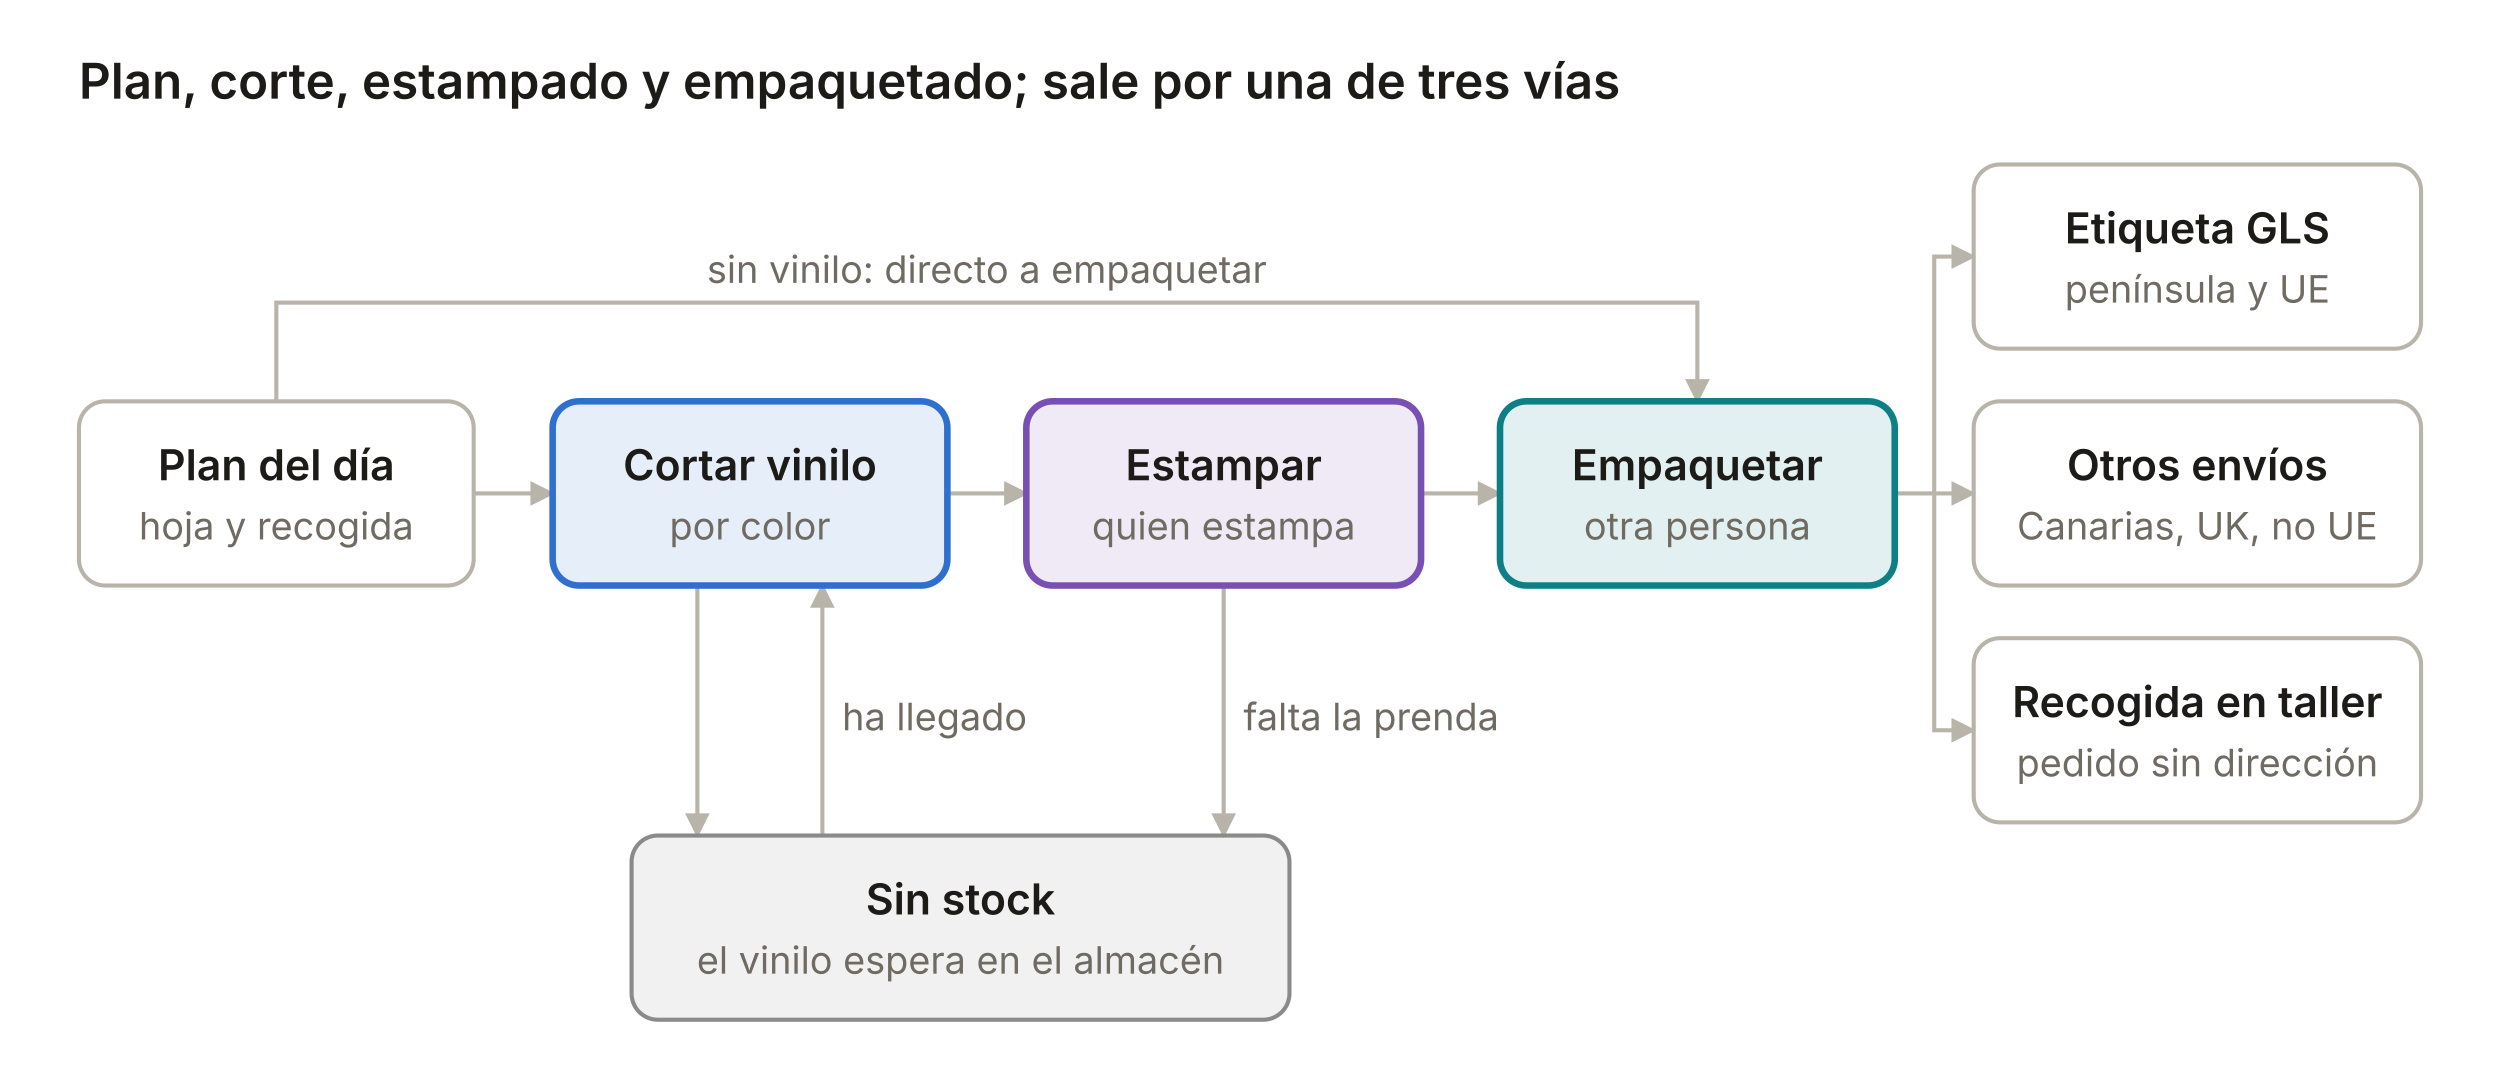
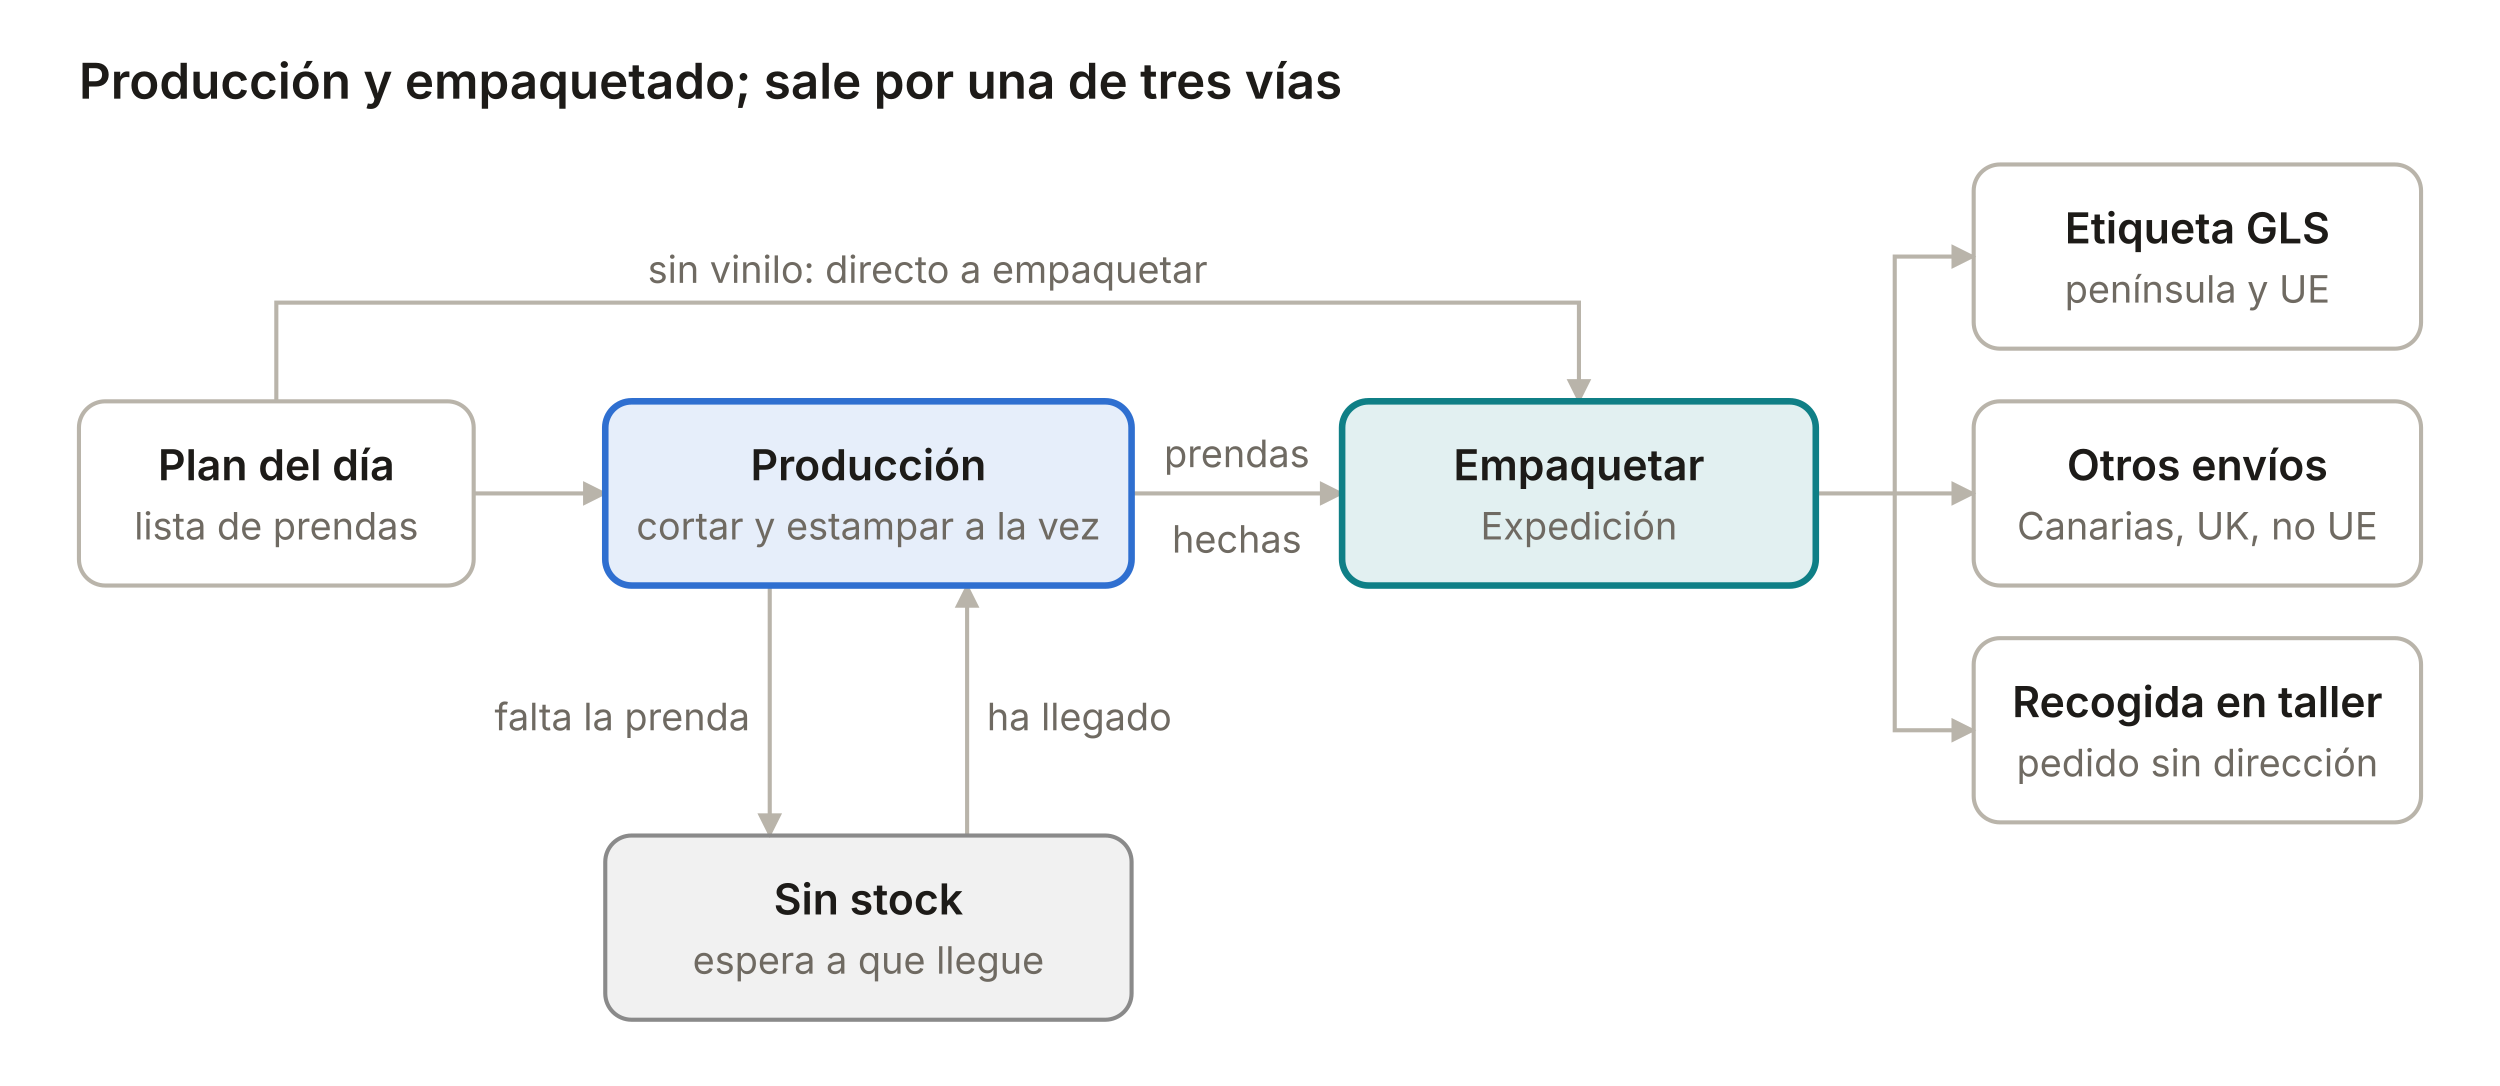
- <svg xmlns="http://www.w3.org/2000/svg" viewBox="0 0 760 330" role="img" aria-label="Cada pedido pasa por el plan, el corte, el estampado y el empaquetado, y sale por una de tres vías" font-family="Inter, -apple-system, Segoe UI, sans-serif" font-size="13">
+ <svg xmlns="http://www.w3.org/2000/svg" viewBox="0 0 760 330" role="img" aria-label="Cada pedido pasa por producción y empaquetado, y sale por una de tres vías" font-family="Inter, -apple-system, Segoe UI, sans-serif" font-size="13">
  <defs>
    <marker id="a" viewBox="0 0 10 10" refX="9" refY="5" markerWidth="6" markerHeight="6" orient="auto-start-reverse">
      <path d="M0 0L10 5L0 10z" fill="#b9b4aa" />
    </marker>
  </defs>
-   <text x="24" y="30" font-size="15" font-weight="600" fill="#1d1b18">Plan, corte, estampado y empaquetado; sale por una de tres vías</text>
+   <text x="24" y="30" font-size="15" font-weight="600" fill="#1d1b18">Producción y empaquetado; sale por una de tres vías</text>
  <g fill="none" stroke="#b9b4aa" stroke-width="1.25">
-     <path d="M144 150H168" marker-end="url(#a)" />
-     <path d="M288 150H312" marker-end="url(#a)" />
-     <path d="M432 150H456" marker-end="url(#a)" />
-     <path d="M576 150H600" marker-end="url(#a)" />
-     <path d="M588 150V78H600" marker-end="url(#a)" />
-     <path d="M588 150V222H600" marker-end="url(#a)" />
-     <path d="M84 122V92H516V122" marker-end="url(#a)" />
-     <path d="M212 178V254" marker-end="url(#a)" />
-     <path d="M372 178V254" marker-end="url(#a)" />
-     <path d="M250 254V178" marker-end="url(#a)" />
+     <path d="M144 150H184" marker-end="url(#a)" />
+     <path d="M344 150H408" marker-end="url(#a)" />
+     <path d="M552 150H600" marker-end="url(#a)" />
+     <path d="M576 150V78H600" marker-end="url(#a)" />
+     <path d="M576 150V222H600" marker-end="url(#a)" />
+     <path d="M84 122V92H480V122" marker-end="url(#a)" />
+     <path d="M234 178V254" marker-end="url(#a)" />
+     <path d="M294 254V178" marker-end="url(#a)" />
  </g>
-   <text x="300" y="86" text-anchor="middle" font-size="11.5" fill="#6f6a62">sin vinilo: directo a empaquetar</text>
-   <text x="378" y="222" font-size="11.5" fill="#6f6a62">falta la prenda</text>
-   <text x="256" y="222" font-size="11.5" fill="#6f6a62">ha llegado</text>
+   <text x="282" y="86" text-anchor="middle" font-size="11.5" fill="#6f6a62">sin vinilo: directo a empaquetar</text>
+   <text x="228" y="222" text-anchor="end" font-size="11.5" fill="#6f6a62">falta la prenda</text>
+   <text x="300" y="222" font-size="11.5" fill="#6f6a62">ha llegado</text>
+   <text x="376" y="142" text-anchor="middle" font-size="11.5" fill="#6f6a62">prendas</text>
+   <text x="376" y="168" text-anchor="middle" font-size="11.5" fill="#6f6a62">hechas</text>
  <rect x="24" y="122" width="120" height="56" rx="8" fill="none" stroke="#b9b4aa" stroke-width="1.25" />
  <text x="84" y="146" text-anchor="middle" font-weight="600" fill="#1d1b18">Plan del día</text>
-   <text x="84" y="164" text-anchor="middle" font-size="11.5" fill="#6f6a62">hoja y recogida</text>
-   <rect x="168" y="122" width="120" height="56" rx="8" fill="#2f6fd0" fill-opacity="0.12" stroke="#2f6fd0" stroke-width="2" />
-   <text x="228" y="146" text-anchor="middle" font-weight="600" fill="#1d1b18">Cortar vinilo</text>
-   <text x="228" y="164" text-anchor="middle" font-size="11.5" fill="#6f6a62">por color</text>
-   <rect x="312" y="122" width="120" height="56" rx="8" fill="#7a4fb3" fill-opacity="0.12" stroke="#7a4fb3" stroke-width="2" />
-   <text x="372" y="146" text-anchor="middle" font-weight="600" fill="#1d1b18">Estampar</text>
-   <text x="372" y="164" text-anchor="middle" font-size="11.5" fill="#6f6a62">quien estampa</text>
-   <rect x="456" y="122" width="120" height="56" rx="8" fill="#0f7f86" fill-opacity="0.12" stroke="#0f7f86" stroke-width="2" />
-   <text x="516" y="146" text-anchor="middle" font-weight="600" fill="#1d1b18">Empaquetar</text>
-   <text x="516" y="164" text-anchor="middle" font-size="11.5" fill="#6f6a62">otra persona</text>
+   <text x="84" y="164" text-anchor="middle" font-size="11.5" fill="#6f6a62">lista de prendas</text>
+   <rect x="184" y="122" width="160" height="56" rx="8" fill="#2f6fd0" fill-opacity="0.12" stroke="#2f6fd0" stroke-width="2" />
+   <text x="264" y="146" text-anchor="middle" font-weight="600" fill="#1d1b18">Producción</text>
+   <text x="264" y="164" text-anchor="middle" font-size="11.5" fill="#6f6a62">cortar y estampar a la vez</text>
+   <rect x="408" y="122" width="144" height="56" rx="8" fill="#0f7f86" fill-opacity="0.12" stroke="#0f7f86" stroke-width="2" />
+   <text x="480" y="146" text-anchor="middle" font-weight="600" fill="#1d1b18">Empaquetar</text>
+   <text x="480" y="164" text-anchor="middle" font-size="11.5" fill="#6f6a62">Expedición</text>
  <rect x="600" y="50" width="136" height="56" rx="8" fill="none" stroke="#b9b4aa" stroke-width="1.25" />
  <text x="668" y="74" text-anchor="middle" font-weight="600" fill="#1d1b18">Etiqueta GLS</text>
  <text x="668" y="92" text-anchor="middle" font-size="11.5" fill="#6f6a62">península y UE</text>
  <rect x="600" y="122" width="136" height="56" rx="8" fill="none" stroke="#b9b4aa" stroke-width="1.25" />
  <text x="668" y="146" text-anchor="middle" font-weight="600" fill="#1d1b18">Otros envíos</text>
  <text x="668" y="164" text-anchor="middle" font-size="11.5" fill="#6f6a62">Canarias, UK, no UE</text>
  <rect x="600" y="194" width="136" height="56" rx="8" fill="none" stroke="#b9b4aa" stroke-width="1.25" />
  <text x="668" y="218" text-anchor="middle" font-weight="600" fill="#1d1b18">Recogida en taller</text>
  <text x="668" y="236" text-anchor="middle" font-size="11.5" fill="#6f6a62">pedido sin dirección</text>
-   <rect x="192" y="254" width="200" height="56" rx="8" fill="#8a8a8a" fill-opacity="0.12" stroke="#8a8a8a" stroke-width="1.25" />
-   <text x="292" y="278" text-anchor="middle" font-weight="600" fill="#1d1b18">Sin stock</text>
-   <text x="292" y="296" text-anchor="middle" font-size="11.5" fill="#6f6a62">el vinilo espera en el almacén</text>
+   <rect x="184" y="254" width="160" height="56" rx="8" fill="#8a8a8a" fill-opacity="0.12" stroke="#8a8a8a" stroke-width="1.25" />
+   <text x="264" y="278" text-anchor="middle" font-weight="600" fill="#1d1b18">Sin stock</text>
+   <text x="264" y="296" text-anchor="middle" font-size="11.5" fill="#6f6a62">espera a que llegue</text>
</svg>
